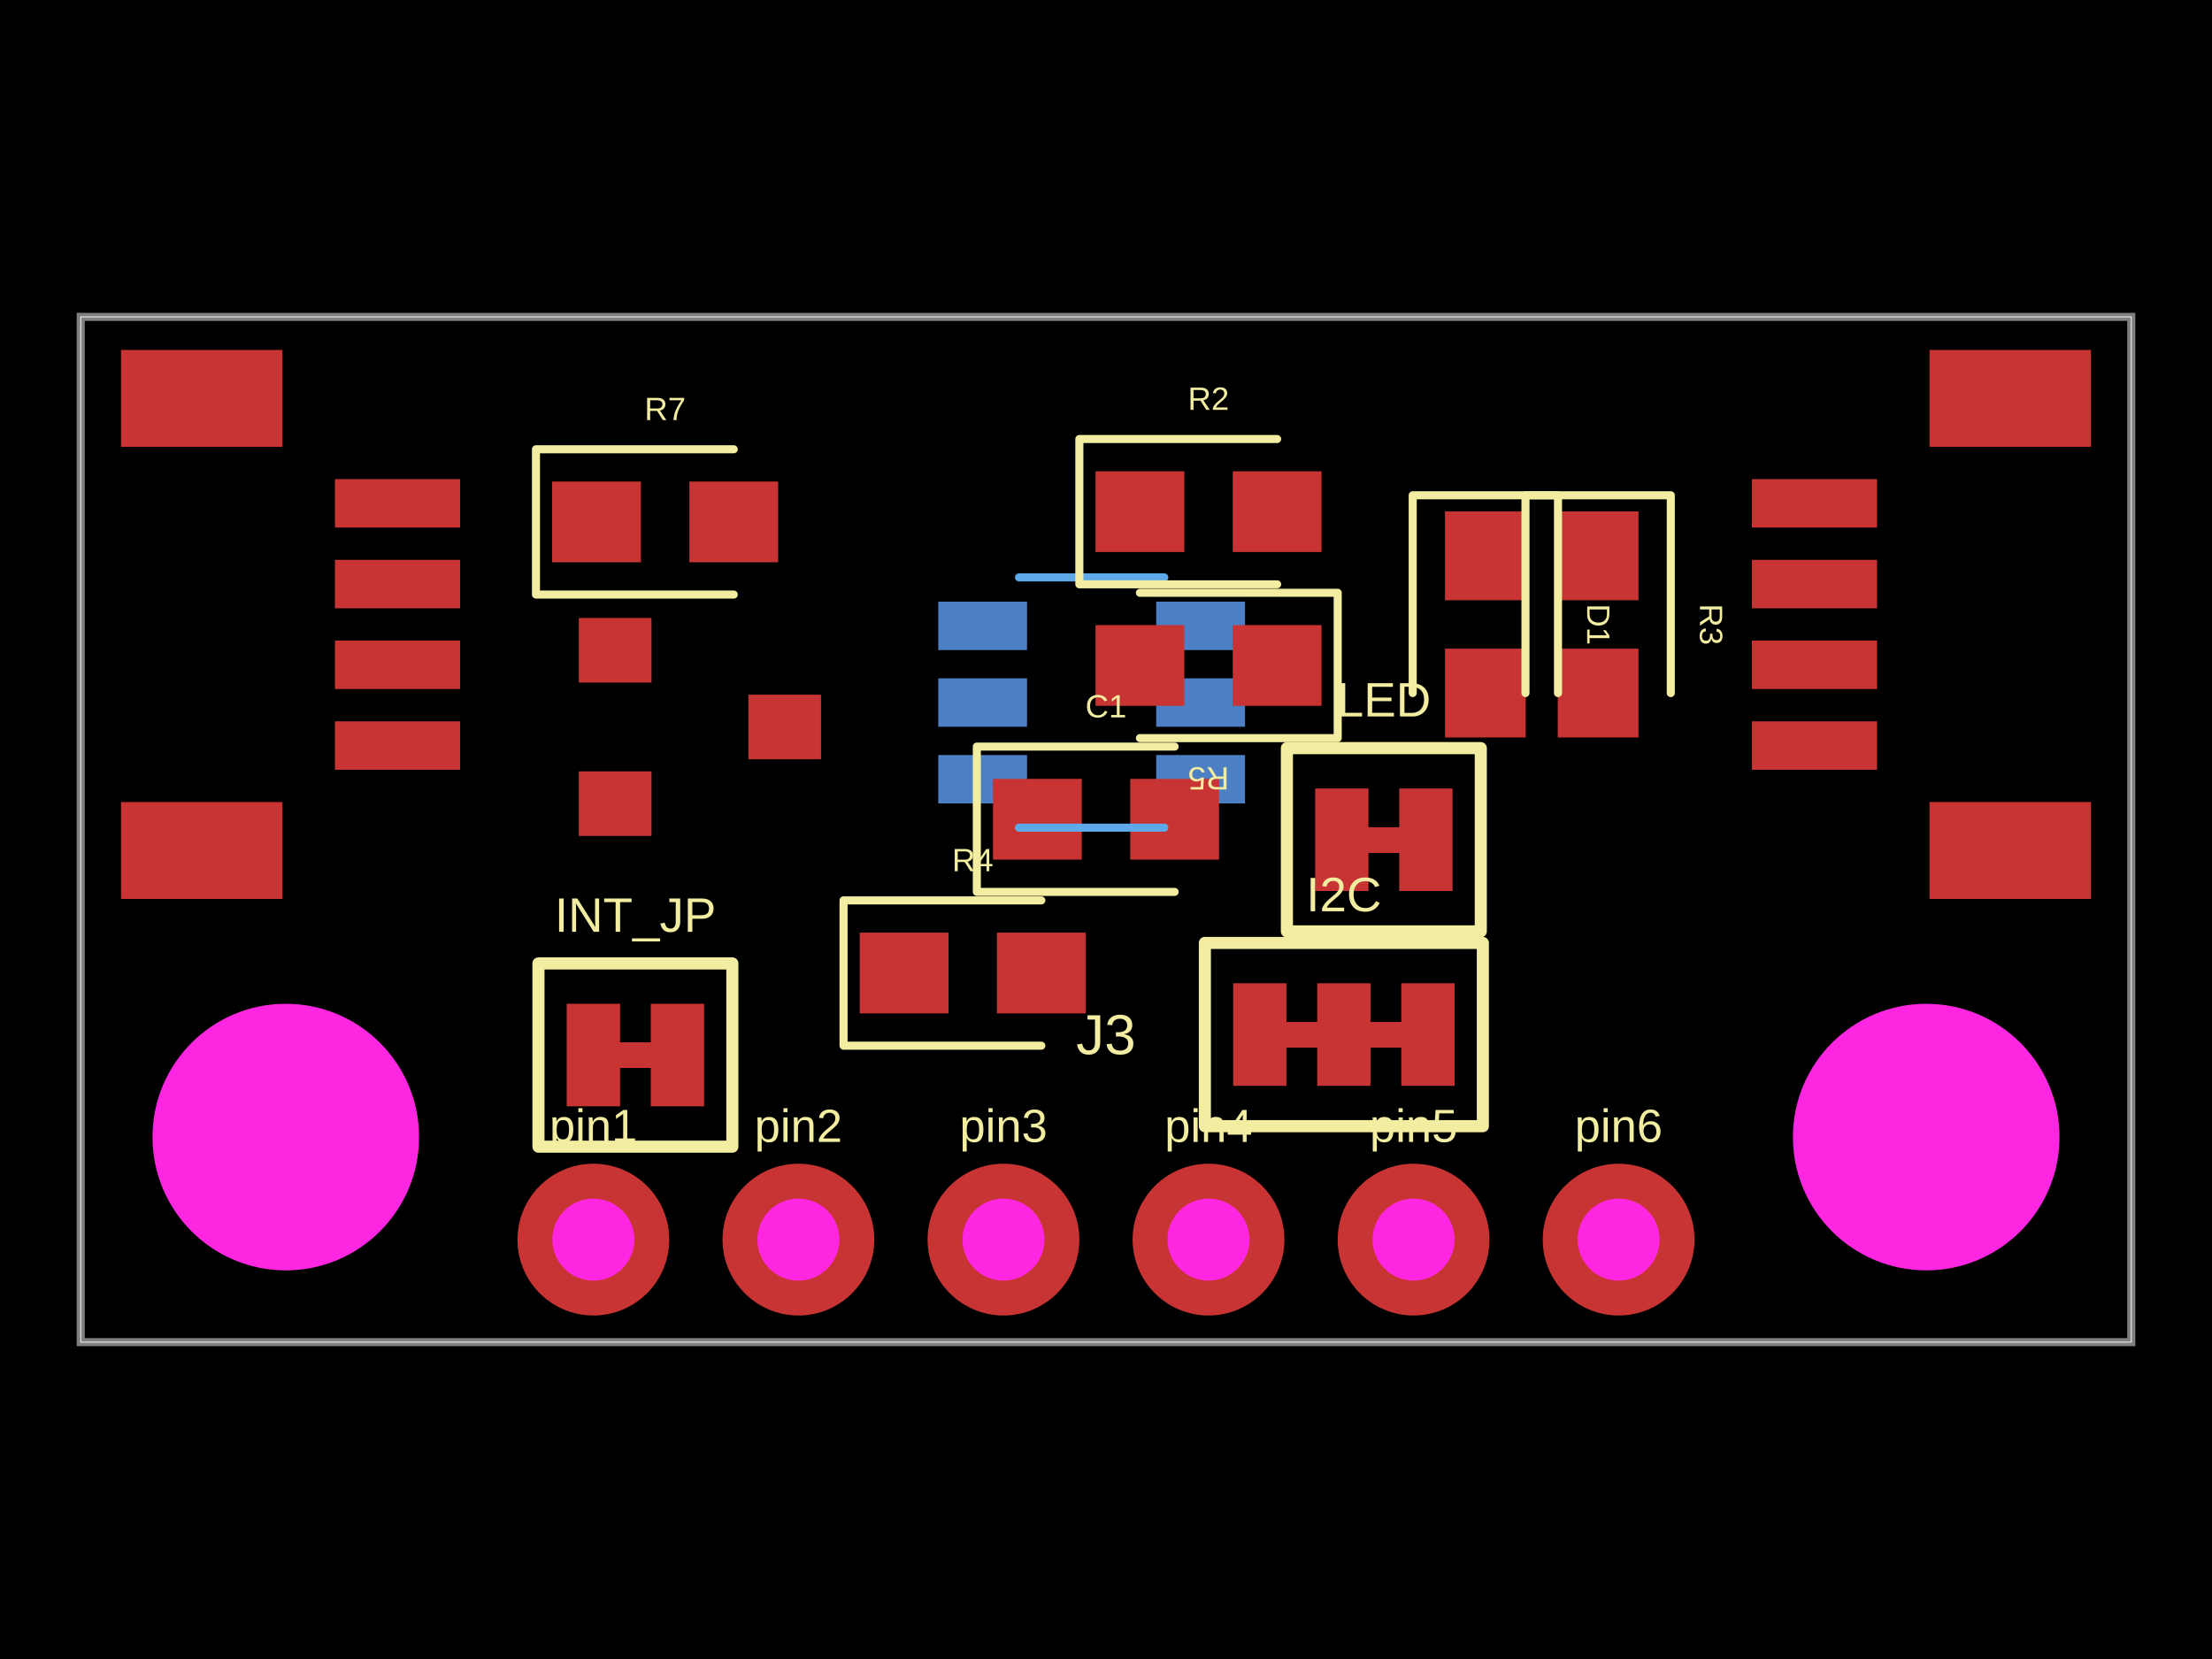
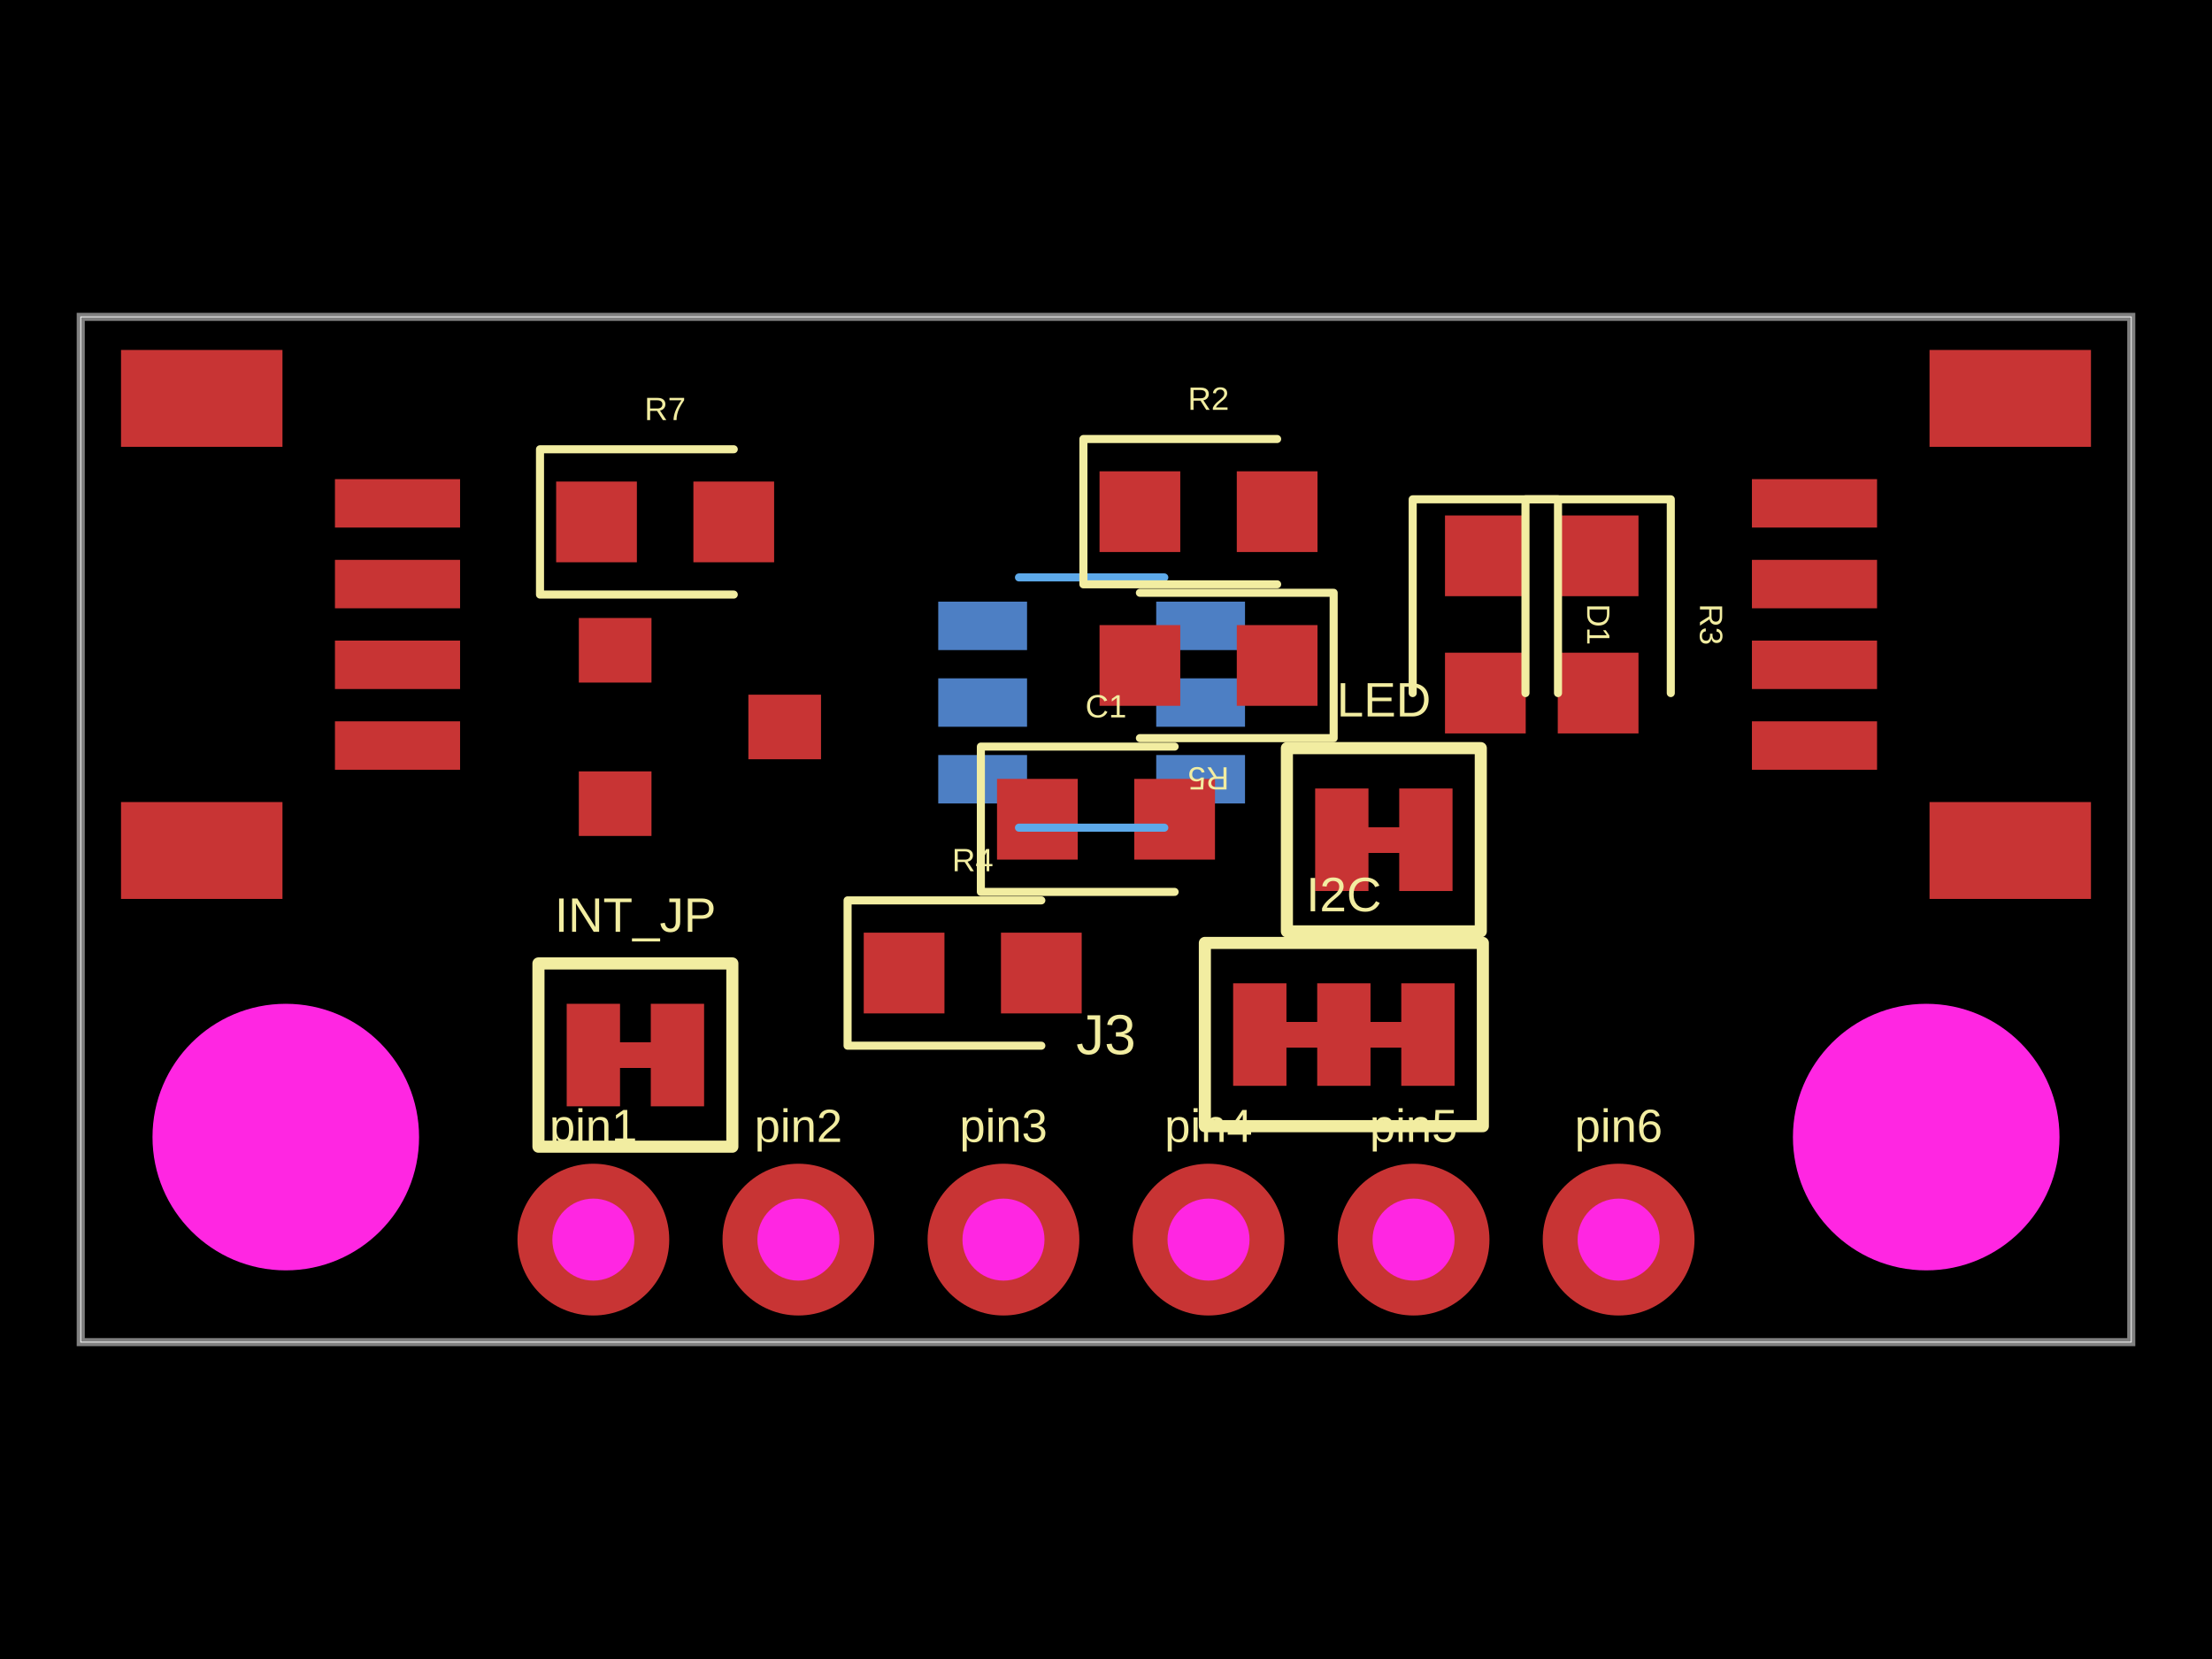
- <svg xmlns="http://www.w3.org/2000/svg" width="800" height="600" data-software-used-string="@tscircuit/core@0.0.555">
+ <svg xmlns="http://www.w3.org/2000/svg" width="800" height="600">
  <style />
  <rect class="boundary" x="0" y="0" fill="#000" width="800" height="600" />
  <rect class="pcb-boundary" fill="none" stroke="#fff" stroke-width="0.3" x="29.197" y="114.599" width="741.606" height="370.803" />
  <path class="pcb-board" d="M 29.197 485.401 L 770.803 485.401 L 770.803 114.599 L 29.197 114.599 Z" fill="none" stroke="rgba(255, 255, 255, 0.5)" stroke-width="2.92" />
-   <rect class="pcb-pad" fill="rgb(77, 127, 196)" x="-16.058" y="-8.759" width="32.117" height="17.518" transform="translate(434.2193 281.8236) rotate(-180)" data-layer="bottom" />
-   <rect class="pcb-pad" fill="rgb(77, 127, 196)" x="-16.058" y="-8.759" width="32.117" height="17.518" transform="translate(434.2193 254.0876) rotate(-180)" data-layer="bottom" />
-   <rect class="pcb-pad" fill="rgb(77, 127, 196)" x="-16.058" y="-8.759" width="32.117" height="17.518" transform="translate(434.2193 226.3515) rotate(-180)" data-layer="bottom" />
-   <rect class="pcb-pad" fill="rgb(77, 127, 196)" x="-16.058" y="-8.759" width="32.117" height="17.518" transform="translate(355.3866 226.3515) rotate(-180)" data-layer="bottom" />
-   <rect class="pcb-pad" fill="rgb(77, 127, 196)" x="-16.058" y="-8.759" width="32.117" height="17.518" transform="translate(355.3866 254.0876) rotate(-180)" data-layer="bottom" />
-   <rect class="pcb-pad" fill="rgb(77, 127, 196)" x="-16.058" y="-8.759" width="32.117" height="17.518" transform="translate(355.3866 281.8236) rotate(-180)" data-layer="bottom" />
+   <rect class="pcb-pad" fill="rgb(200, 52, 52)" x="201.139" y="174.161" width="29.197" height="29.197" />
+   <rect class="pcb-pad" fill="rgb(200, 52, 52)" x="250.774" y="174.161" width="29.197" height="29.197" />
+   <rect class="pcb-pad" fill="rgb(200, 52, 52)" x="209.343" y="223.504" width="26.277" height="23.358" />
+   <rect class="pcb-pad" fill="rgb(200, 52, 52)" x="209.343" y="278.978" width="26.277" height="23.358" />
+   <rect class="pcb-pad" fill="rgb(200, 52, 52)" x="270.657" y="251.241" width="26.277" height="23.358" />
+   <rect class="pcb-pad" fill="rgb(77, 127, 196)" x="-16.058" y="-8.759" width="32.117" height="17.518" transform="translate(434.2193 281.8236) rotate(-180)" />
+   <rect class="pcb-pad" fill="rgb(77, 127, 196)" x="-16.058" y="-8.759" width="32.117" height="17.518" transform="translate(434.2193 254.0876) rotate(-180)" />
+   <rect class="pcb-pad" fill="rgb(77, 127, 196)" x="-16.058" y="-8.759" width="32.117" height="17.518" transform="translate(434.2193 226.3515) rotate(-180)" />
+   <rect class="pcb-pad" fill="rgb(77, 127, 196)" x="-16.058" y="-8.759" width="32.117" height="17.518" transform="translate(355.3866 226.3515) rotate(-180)" />
+   <rect class="pcb-pad" fill="rgb(77, 127, 196)" x="-16.058" y="-8.759" width="32.117" height="17.518" transform="translate(355.3866 254.0876) rotate(-180)" />
+   <rect class="pcb-pad" fill="rgb(77, 127, 196)" x="-16.058" y="-8.759" width="32.117" height="17.518" transform="translate(355.3866 281.8236) rotate(-180)" />
+   <rect class="pcb-pad" fill="rgb(200, 52, 52)" x="360.584" y="281.693" width="29.197" height="29.197" />
+   <rect class="pcb-pad" fill="rgb(200, 52, 52)" x="410.219" y="281.693" width="29.197" height="29.197" />
+   <rect class="pcb-pad" fill="rgb(200, 52, 52)" x="445.98" y="355.62" width="19.282" height="37.08" />
+   <rect class="pcb-pad" fill="rgb(200, 52, 52)" x="476.385" y="355.62" width="19.282" height="37.08" />
+   <rect class="pcb-pad" fill="rgb(200, 52, 52)" x="506.791" y="355.62" width="19.282" height="37.08" />
+   <rect class="pcb-pad" fill="rgb(200, 52, 52)" x="397.664" y="170.453" width="29.197" height="29.197" />
+   <rect class="pcb-pad" fill="rgb(200, 52, 52)" x="447.299" y="170.453" width="29.197" height="29.197" />
+   <rect class="pcb-pad" fill="rgb(200, 52, 52)" x="-14.599" y="-14.599" width="29.197" height="29.197" transform="translate(461.8978 240.6715) rotate(-180)" />
+   <rect class="pcb-pad" fill="rgb(200, 52, 52)" x="-14.599" y="-14.599" width="29.197" height="29.197" transform="translate(412.2628 240.6715) rotate(-180)" />
+   <rect class="pcb-pad" fill="rgb(200, 52, 52)" x="121.139" y="260.876" width="45.255" height="17.518" />
+   <rect class="pcb-pad" fill="rgb(200, 52, 52)" x="121.139" y="231.679" width="45.255" height="17.518" />
+   <rect class="pcb-pad" fill="rgb(200, 52, 52)" x="121.139" y="202.482" width="45.255" height="17.518" />
+   <rect class="pcb-pad" fill="rgb(200, 52, 52)" x="121.139" y="173.285" width="45.255" height="17.518" />
+   <rect class="pcb-pad" fill="rgb(200, 52, 52)" x="43.766" y="290.073" width="58.394" height="35.036" />
+   <rect class="pcb-pad" fill="rgb(200, 52, 52)" x="43.766" y="126.569" width="58.394" height="35.036" />
+   <rect class="pcb-pad" fill="rgb(200, 52, 52)" x="633.606" y="173.285" width="45.255" height="17.518" />
+   <rect class="pcb-pad" fill="rgb(200, 52, 52)" x="633.606" y="202.482" width="45.255" height="17.518" />
+   <rect class="pcb-pad" fill="rgb(200, 52, 52)" x="633.606" y="231.679" width="45.255" height="17.518" />
+   <rect class="pcb-pad" fill="rgb(200, 52, 52)" x="633.606" y="260.876" width="45.255" height="17.518" />
+   <rect class="pcb-pad" fill="rgb(200, 52, 52)" x="697.839" y="126.569" width="58.394" height="35.036" />
+   <rect class="pcb-pad" fill="rgb(200, 52, 52)" x="697.839" y="290.073" width="58.394" height="35.036" />
+   <rect class="pcb-pad" fill="rgb(200, 52, 52)" x="563.387" y="186.423" width="29.197" height="29.197" />
+   <rect class="pcb-pad" fill="rgb(200, 52, 52)" x="563.387" y="236.058" width="29.197" height="29.197" />
+   <rect class="pcb-pad" fill="rgb(200, 52, 52)" x="522.599" y="186.423" width="29.197" height="29.197" />
+   <rect class="pcb-pad" fill="rgb(200, 52, 52)" x="522.599" y="236.058" width="29.197" height="29.197" />
+   <rect class="pcb-pad" fill="rgb(200, 52, 52)" x="475.644" y="285.168" width="19.282" height="37.08" />
+   <rect class="pcb-pad" fill="rgb(200, 52, 52)" x="506.05" y="285.168" width="19.282" height="37.08" />
+   <rect class="pcb-pad" fill="rgb(200, 52, 52)" x="204.958" y="363.036" width="19.282" height="37.08" />
+   <rect class="pcb-pad" fill="rgb(200, 52, 52)" x="235.364" y="363.036" width="19.282" height="37.08" />
+   <rect class="pcb-pad" fill="rgb(200, 52, 52)" x="312.38" y="337.314" width="29.197" height="29.197" />
+   <rect class="pcb-pad" fill="rgb(200, 52, 52)" x="362.015" y="337.314" width="29.197" height="29.197" />
  <path class="pcb-trace" stroke="rgb(200, 52, 52)" fill="none" d="M 465.261 374.161 L 476.385 374.161" stroke-width="9.27" stroke-linecap="round" stroke-linejoin="round" shape-rendering="crispEdges" data-layer="top" />
  <path class="pcb-trace" stroke="rgb(200, 52, 52)" fill="none" d="M 495.667 374.161 L 506.791 374.161" stroke-width="9.27" stroke-linecap="round" stroke-linejoin="round" shape-rendering="crispEdges" data-layer="top" />
  <path class="pcb-trace" stroke="rgb(200, 52, 52)" fill="none" d="M 494.926 303.708 L 506.05 303.708" stroke-width="9.27" stroke-linecap="round" stroke-linejoin="round" shape-rendering="crispEdges" data-layer="top" />
  <path class="pcb-trace" stroke="rgb(200, 52, 52)" fill="none" d="M 224.239 381.577 L 235.364 381.577" stroke-width="9.27" stroke-linecap="round" stroke-linejoin="round" shape-rendering="crispEdges" data-layer="top" />
-   <rect class="pcb-pad" fill="rgb(200, 52, 52)" x="199.679" y="174.161" width="32.117" height="29.197" data-layer="top" />
-   <rect class="pcb-pad" fill="rgb(200, 52, 52)" x="249.314" y="174.161" width="32.117" height="29.197" data-layer="top" />
-   <rect class="pcb-pad" fill="rgb(200, 52, 52)" x="209.343" y="223.504" width="26.277" height="23.358" data-layer="top" />
-   <rect class="pcb-pad" fill="rgb(200, 52, 52)" x="209.343" y="278.978" width="26.277" height="23.358" data-layer="top" />
-   <rect class="pcb-pad" fill="rgb(200, 52, 52)" x="270.657" y="251.241" width="26.277" height="23.358" data-layer="top" />
-   <rect class="pcb-pad" fill="rgb(200, 52, 52)" x="359.124" y="281.693" width="32.117" height="29.197" data-layer="top" />
-   <rect class="pcb-pad" fill="rgb(200, 52, 52)" x="408.759" y="281.693" width="32.117" height="29.197" data-layer="top" />
-   <rect class="pcb-pad" fill="rgb(200, 52, 52)" x="445.98" y="355.62" width="19.282" height="37.08" data-layer="top" />
-   <rect class="pcb-pad" fill="rgb(200, 52, 52)" x="476.385" y="355.62" width="19.282" height="37.08" data-layer="top" />
-   <rect class="pcb-pad" fill="rgb(200, 52, 52)" x="506.791" y="355.62" width="19.282" height="37.08" data-layer="top" />
-   <rect class="pcb-pad" fill="rgb(200, 52, 52)" x="396.204" y="170.453" width="32.117" height="29.197" data-layer="top" />
-   <rect class="pcb-pad" fill="rgb(200, 52, 52)" x="445.839" y="170.453" width="32.117" height="29.197" data-layer="top" />
-   <rect class="pcb-pad" fill="rgb(200, 52, 52)" x="-16.058" y="-14.599" width="32.117" height="29.197" transform="translate(461.8978 240.6715) rotate(-180)" data-layer="top" />
-   <rect class="pcb-pad" fill="rgb(200, 52, 52)" x="-16.058" y="-14.599" width="32.117" height="29.197" transform="translate(412.2628 240.6715) rotate(-180)" data-layer="top" />
-   <rect class="pcb-pad" fill="rgb(200, 52, 52)" x="121.139" y="260.876" width="45.255" height="17.518" data-layer="top" />
-   <rect class="pcb-pad" fill="rgb(200, 52, 52)" x="121.139" y="231.679" width="45.255" height="17.518" data-layer="top" />
-   <rect class="pcb-pad" fill="rgb(200, 52, 52)" x="121.139" y="202.482" width="45.255" height="17.518" data-layer="top" />
-   <rect class="pcb-pad" fill="rgb(200, 52, 52)" x="121.139" y="173.285" width="45.255" height="17.518" data-layer="top" />
-   <rect class="pcb-pad" fill="rgb(200, 52, 52)" x="43.766" y="290.073" width="58.394" height="35.036" data-layer="top" />
-   <rect class="pcb-pad" fill="rgb(200, 52, 52)" x="43.766" y="126.569" width="58.394" height="35.036" data-layer="top" />
-   <rect class="pcb-pad" fill="rgb(200, 52, 52)" x="633.606" y="173.285" width="45.255" height="17.518" data-layer="top" />
-   <rect class="pcb-pad" fill="rgb(200, 52, 52)" x="633.606" y="202.482" width="45.255" height="17.518" data-layer="top" />
-   <rect class="pcb-pad" fill="rgb(200, 52, 52)" x="633.606" y="231.679" width="45.255" height="17.518" data-layer="top" />
-   <rect class="pcb-pad" fill="rgb(200, 52, 52)" x="633.606" y="260.876" width="45.255" height="17.518" data-layer="top" />
-   <rect class="pcb-pad" fill="rgb(200, 52, 52)" x="697.839" y="126.569" width="58.394" height="35.036" data-layer="top" />
-   <rect class="pcb-pad" fill="rgb(200, 52, 52)" x="697.839" y="290.073" width="58.394" height="35.036" data-layer="top" />
-   <rect class="pcb-pad" fill="rgb(200, 52, 52)" x="563.387" y="184.964" width="29.197" height="32.117" data-layer="top" />
-   <rect class="pcb-pad" fill="rgb(200, 52, 52)" x="563.387" y="234.599" width="29.197" height="32.117" data-layer="top" />
-   <rect class="pcb-pad" fill="rgb(200, 52, 52)" x="522.599" y="184.964" width="29.197" height="32.117" data-layer="top" />
-   <rect class="pcb-pad" fill="rgb(200, 52, 52)" x="522.599" y="234.599" width="29.197" height="32.117" data-layer="top" />
-   <rect class="pcb-pad" fill="rgb(200, 52, 52)" x="475.644" y="285.168" width="19.282" height="37.08" data-layer="top" />
-   <rect class="pcb-pad" fill="rgb(200, 52, 52)" x="506.05" y="285.168" width="19.282" height="37.08" data-layer="top" />
-   <rect class="pcb-pad" fill="rgb(200, 52, 52)" x="204.958" y="363.036" width="19.282" height="37.08" data-layer="top" />
-   <rect class="pcb-pad" fill="rgb(200, 52, 52)" x="235.364" y="363.036" width="19.282" height="37.08" data-layer="top" />
-   <rect class="pcb-pad" fill="rgb(200, 52, 52)" x="310.92" y="337.314" width="32.117" height="29.197" data-layer="top" />
-   <rect class="pcb-pad" fill="rgb(200, 52, 52)" x="360.555" y="337.314" width="32.117" height="29.197" data-layer="top" />
-   <path class="pcb-silkscreen pcb-silkscreen-top" d="M 265.372 162.482 L 193.839 162.482 L 193.839 215.036 L 265.372 215.036" fill="none" stroke="#f2eda1" stroke-width="2.92" stroke-linecap="round" stroke-linejoin="round" data-pcb-component-id="pcb_component_0" data-pcb-silkscreen-path-id="pcb_silkscreen_path_0" />
+   <path class="pcb-silkscreen pcb-silkscreen-top" d="M 265.372 162.482 L 195.299 162.482 L 195.299 215.036 L 265.372 215.036" fill="none" stroke="#f2eda1" stroke-width="2.92" stroke-linecap="round" stroke-linejoin="round" data-pcb-component-id="pcb_component_0" data-pcb-silkscreen-path-id="pcb_silkscreen_path_0" />
  <path class="pcb-silkscreen pcb-silkscreen-bottom" d="M 368.526 299.34 L 421.081 299.34" fill="none" stroke="#5da9e9" stroke-width="2.92" stroke-linecap="round" stroke-linejoin="round" data-pcb-component-id="null" data-pcb-silkscreen-path-id="pcb_silkscreen_path_1" />
  <path class="pcb-silkscreen pcb-silkscreen-bottom" d="M 368.526 208.829 L 421.081 208.829" fill="none" stroke="#5da9e9" stroke-width="2.92" stroke-linecap="round" stroke-linejoin="round" data-pcb-component-id="null" data-pcb-silkscreen-path-id="pcb_silkscreen_path_2" />
-   <path class="pcb-silkscreen pcb-silkscreen-top" d="M 424.818 270.015 L 353.285 270.015 L 353.285 322.569 L 424.818 322.569" fill="none" stroke="#f2eda1" stroke-width="2.92" stroke-linecap="round" stroke-linejoin="round" data-pcb-component-id="pcb_component_3" data-pcb-silkscreen-path-id="pcb_silkscreen_path_3" />
+   <path class="pcb-silkscreen pcb-silkscreen-top" d="M 424.818 270.015 L 354.745 270.015 L 354.745 322.569 L 424.818 322.569" fill="none" stroke="#f2eda1" stroke-width="2.92" stroke-linecap="round" stroke-linejoin="round" data-pcb-component-id="pcb_component_3" data-pcb-silkscreen-path-id="pcb_silkscreen_path_3" />
  <path class="pcb-silkscreen pcb-silkscreen-top" d="M 435.761 407.299 L 536.292 407.299 L 536.292 341.022 L 435.761 341.022 L 435.761 407.299 Z" fill="none" stroke="#f2eda1" stroke-width="4.38" stroke-linecap="round" stroke-linejoin="round" data-pcb-component-id="pcb_component_4" data-pcb-silkscreen-path-id="pcb_silkscreen_path_4" />
-   <path class="pcb-silkscreen pcb-silkscreen-top" d="M 461.898 158.774 L 390.365 158.774 L 390.365 211.328 L 461.898 211.328" fill="none" stroke="#f2eda1" stroke-width="2.92" stroke-linecap="round" stroke-linejoin="round" data-pcb-component-id="pcb_component_5" data-pcb-silkscreen-path-id="pcb_silkscreen_path_5" />
-   <path class="pcb-silkscreen pcb-silkscreen-top" d="M 412.263 266.949 L 483.796 266.949 L 483.796 214.394 L 412.263 214.394" fill="none" stroke="#f2eda1" stroke-width="2.92" stroke-linecap="round" stroke-linejoin="round" data-pcb-component-id="pcb_component_6" data-pcb-silkscreen-path-id="pcb_silkscreen_path_6" />
-   <path class="pcb-silkscreen pcb-silkscreen-top" d="M 604.263 250.657 L 604.263 179.124 L 551.708 179.124 L 551.708 250.657" fill="none" stroke="#f2eda1" stroke-width="2.92" stroke-linecap="round" stroke-linejoin="round" data-pcb-component-id="pcb_component_10" data-pcb-silkscreen-path-id="pcb_silkscreen_path_7" />
-   <path class="pcb-silkscreen pcb-silkscreen-top" d="M 563.474 250.657 L 563.474 179.124 L 510.92 179.124 L 510.92 250.657" fill="none" stroke="#f2eda1" stroke-width="2.92" stroke-linecap="round" stroke-linejoin="round" data-pcb-component-id="pcb_component_11" data-pcb-silkscreen-path-id="pcb_silkscreen_path_8" />
+   <path class="pcb-silkscreen pcb-silkscreen-top" d="M 461.898 158.774 L 391.825 158.774 L 391.825 211.328 L 461.898 211.328" fill="none" stroke="#f2eda1" stroke-width="2.92" stroke-linecap="round" stroke-linejoin="round" data-pcb-component-id="pcb_component_5" data-pcb-silkscreen-path-id="pcb_silkscreen_path_5" />
+   <path class="pcb-silkscreen pcb-silkscreen-top" d="M 412.263 266.949 L 482.336 266.949 L 482.336 214.394 L 412.263 214.394" fill="none" stroke="#f2eda1" stroke-width="2.92" stroke-linecap="round" stroke-linejoin="round" data-pcb-component-id="pcb_component_6" data-pcb-silkscreen-path-id="pcb_silkscreen_path_6" />
+   <path class="pcb-silkscreen pcb-silkscreen-top" d="M 604.263 250.657 L 604.263 180.584 L 551.708 180.584 L 551.708 250.657" fill="none" stroke="#f2eda1" stroke-width="2.92" stroke-linecap="round" stroke-linejoin="round" data-pcb-component-id="pcb_component_10" data-pcb-silkscreen-path-id="pcb_silkscreen_path_7" />
+   <path class="pcb-silkscreen pcb-silkscreen-top" d="M 563.474 250.657 L 563.474 180.584 L 510.92 180.584 L 510.92 250.657" fill="none" stroke="#f2eda1" stroke-width="2.92" stroke-linecap="round" stroke-linejoin="round" data-pcb-component-id="pcb_component_11" data-pcb-silkscreen-path-id="pcb_silkscreen_path_8" />
  <path class="pcb-silkscreen pcb-silkscreen-top" d="M 465.425 336.847 L 535.55 336.847 L 535.55 270.569 L 465.425 270.569 L 465.425 336.847 Z" fill="none" stroke="#f2eda1" stroke-width="4.38" stroke-linecap="round" stroke-linejoin="round" data-pcb-component-id="pcb_component_12" data-pcb-silkscreen-path-id="pcb_silkscreen_path_9" />
  <path class="pcb-silkscreen pcb-silkscreen-top" d="M 194.739 414.715 L 264.864 414.715 L 264.864 348.438 L 194.739 348.438 L 194.739 414.715 Z" fill="none" stroke="#f2eda1" stroke-width="4.38" stroke-linecap="round" stroke-linejoin="round" data-pcb-component-id="pcb_component_13" data-pcb-silkscreen-path-id="pcb_silkscreen_path_10" />
-   <path class="pcb-silkscreen pcb-silkscreen-top" d="M 376.613 325.635 L 305.08 325.635 L 305.08 378.19 L 376.613 378.19" fill="none" stroke="#f2eda1" stroke-width="2.92" stroke-linecap="round" stroke-linejoin="round" data-pcb-component-id="pcb_component_14" data-pcb-silkscreen-path-id="pcb_silkscreen_path_11" />
+   <path class="pcb-silkscreen pcb-silkscreen-top" d="M 376.613 325.635 L 306.54 325.635 L 306.54 378.19 L 376.613 378.19" fill="none" stroke="#f2eda1" stroke-width="2.92" stroke-linecap="round" stroke-linejoin="round" data-pcb-component-id="pcb_component_14" data-pcb-silkscreen-path-id="pcb_silkscreen_path_11" />
  <text x="0" y="0" dx="0" dy="0" fill="#f2eda1" font-family="Arial, sans-serif" font-size="11.679" text-anchor="middle" dominant-baseline="central" transform="matrix(1,0,0,1,240.5547,147.8832)" class="pcb-silkscreen-text pcb-silkscreen-top" data-pcb-silkscreen-text-id="pcb_component_0" stroke="none">R7</text>
  <text x="0" y="0" dx="0" dy="0" fill="#f2eda1" font-family="Arial, sans-serif" font-size="11.679" text-anchor="middle" dominant-baseline="central" transform="matrix(1,0,0,1,400,255.4161)" class="pcb-silkscreen-text pcb-silkscreen-top" data-pcb-silkscreen-text-id="pcb_component_3" stroke="none">C1</text>
  <text x="0" y="0" dx="0" dy="0" fill="#f2eda1" font-family="Arial, sans-serif" font-size="17.518" text-anchor="middle" dominant-baseline="central" transform="matrix(1,0,0,1,486.0263,323.5036)" class="pcb-silkscreen-text pcb-silkscreen-top" data-pcb-silkscreen-text-id="pcb_component_4" stroke="none">I2C</text>
  <text x="0" y="0" dx="0" dy="0" fill="#f2eda1" font-family="Arial, sans-serif" font-size="11.679" text-anchor="middle" dominant-baseline="central" transform="matrix(1,0,0,1,437.0803,144.1752)" class="pcb-silkscreen-text pcb-silkscreen-top" data-pcb-silkscreen-text-id="pcb_component_5" stroke="none">R2</text>
  <text x="0" y="0" dx="0" dy="0" fill="#f2eda1" font-family="Arial, sans-serif" font-size="11.679" text-anchor="middle" dominant-baseline="central" transform="matrix(-1,1.2246467991473532e-16,-1.2246467991473532e-16,-1,437.0803,281.5474)" class="pcb-silkscreen-text pcb-silkscreen-top" data-pcb-silkscreen-text-id="pcb_component_6" stroke="none">R5</text>
  <text x="0" y="0" dx="0" dy="0" fill="#f2eda1" font-family="Arial, sans-serif" font-size="16.818" text-anchor="middle" dominant-baseline="central" transform="matrix(1,0,0,1,214.5985,407.1533)" class="pcb-silkscreen-text pcb-silkscreen-top" data-pcb-silkscreen-text-id="pcb_component_7" stroke="none">pin1</text>
  <text x="0" y="0" dx="0" dy="0" fill="#f2eda1" font-family="Arial, sans-serif" font-size="16.818" text-anchor="middle" dominant-baseline="central" transform="matrix(1,0,0,1,288.7591,407.1533)" class="pcb-silkscreen-text pcb-silkscreen-top" data-pcb-silkscreen-text-id="pcb_component_7" stroke="none">pin2</text>
  <text x="0" y="0" dx="0" dy="0" fill="#f2eda1" font-family="Arial, sans-serif" font-size="16.818" text-anchor="middle" dominant-baseline="central" transform="matrix(1,0,0,1,362.9197,407.1533)" class="pcb-silkscreen-text pcb-silkscreen-top" data-pcb-silkscreen-text-id="pcb_component_7" stroke="none">pin3</text>
  <text x="0" y="0" dx="0" dy="0" fill="#f2eda1" font-family="Arial, sans-serif" font-size="16.818" text-anchor="middle" dominant-baseline="central" transform="matrix(1,0,0,1,437.0803,407.1533)" class="pcb-silkscreen-text pcb-silkscreen-top" data-pcb-silkscreen-text-id="pcb_component_7" stroke="none">pin4</text>
  <text x="0" y="0" dx="0" dy="0" fill="#f2eda1" font-family="Arial, sans-serif" font-size="16.818" text-anchor="middle" dominant-baseline="central" transform="matrix(1,0,0,1,511.2409,407.1533)" class="pcb-silkscreen-text pcb-silkscreen-top" data-pcb-silkscreen-text-id="pcb_component_7" stroke="none">pin5</text>
  <text x="0" y="0" dx="0" dy="0" fill="#f2eda1" font-family="Arial, sans-serif" font-size="16.818" text-anchor="middle" dominant-baseline="central" transform="matrix(1,0,0,1,585.4015,407.1533)" class="pcb-silkscreen-text pcb-silkscreen-top" data-pcb-silkscreen-text-id="pcb_component_7" stroke="none">pin6</text>
  <text x="0" y="0" dx="0" dy="0" fill="#f2eda1" font-family="Arial, sans-serif" font-size="20.438" text-anchor="middle" dominant-baseline="central" transform="matrix(1,0,0,1,400,374.1606)" class="pcb-silkscreen-text pcb-silkscreen-top" data-pcb-silkscreen-text-id="pcb_component_7" stroke="none">J3</text>
  <text x="0" y="0" dx="0" dy="0" fill="#f2eda1" font-family="Arial, sans-serif" font-size="11.679" text-anchor="middle" dominant-baseline="central" transform="matrix(6.123233995736766e-17,1,-1,6.123233995736766e-17,618.8613,225.8394)" class="pcb-silkscreen-text pcb-silkscreen-top" data-pcb-silkscreen-text-id="pcb_component_10" stroke="none">R3</text>
  <text x="0" y="0" dx="0" dy="0" fill="#f2eda1" font-family="Arial, sans-serif" font-size="11.679" text-anchor="middle" dominant-baseline="central" transform="matrix(6.123233995736766e-17,1,-1,6.123233995736766e-17,578.073,225.8394)" class="pcb-silkscreen-text pcb-silkscreen-top" data-pcb-silkscreen-text-id="pcb_component_11" stroke="none">D1</text>
  <text x="0" y="0" dx="0" dy="0" fill="#f2eda1" font-family="Arial, sans-serif" font-size="17.518" text-anchor="middle" dominant-baseline="central" transform="matrix(1,0,0,1,500.4876,253.0511)" class="pcb-silkscreen-text pcb-silkscreen-top" data-pcb-silkscreen-text-id="pcb_component_12" stroke="none">LED</text>
  <text x="0" y="0" dx="0" dy="0" fill="#f2eda1" font-family="Arial, sans-serif" font-size="17.518" text-anchor="middle" dominant-baseline="central" transform="matrix(1,0,0,1,229.8015,330.9197)" class="pcb-silkscreen-text pcb-silkscreen-top" data-pcb-silkscreen-text-id="pcb_component_13" stroke="none">INT_JP</text>
  <text x="0" y="0" dx="0" dy="0" fill="#f2eda1" font-family="Arial, sans-serif" font-size="11.679" text-anchor="middle" dominant-baseline="central" transform="matrix(1,0,0,1,351.7956,311.0365)" class="pcb-silkscreen-text pcb-silkscreen-top" data-pcb-silkscreen-text-id="pcb_component_14" stroke="none">R4</text>
  <g>
    <circle class="pcb-hole-outer" fill="rgb(200, 52, 52)" cx="214.599" cy="448.321" r="27.445" />
    <circle class="pcb-hole-inner" fill="#FF26E2" cx="214.599" cy="448.321" r="14.832" />
  </g>
  <g>
    <circle class="pcb-hole-outer" fill="rgb(200, 52, 52)" cx="288.759" cy="448.321" r="27.445" />
    <circle class="pcb-hole-inner" fill="#FF26E2" cx="288.759" cy="448.321" r="14.832" />
  </g>
  <g>
    <circle class="pcb-hole-outer" fill="rgb(200, 52, 52)" cx="362.92" cy="448.321" r="27.445" />
    <circle class="pcb-hole-inner" fill="#FF26E2" cx="362.92" cy="448.321" r="14.832" />
  </g>
  <g>
    <circle class="pcb-hole-outer" fill="rgb(200, 52, 52)" cx="437.08" cy="448.321" r="27.445" />
    <circle class="pcb-hole-inner" fill="#FF26E2" cx="437.08" cy="448.321" r="14.832" />
  </g>
  <g>
    <circle class="pcb-hole-outer" fill="rgb(200, 52, 52)" cx="511.241" cy="448.321" r="27.445" />
    <circle class="pcb-hole-inner" fill="#FF26E2" cx="511.241" cy="448.321" r="14.832" />
  </g>
  <g>
    <circle class="pcb-hole-outer" fill="rgb(200, 52, 52)" cx="585.401" cy="448.321" r="27.445" />
    <circle class="pcb-hole-inner" fill="#FF26E2" cx="585.401" cy="448.321" r="14.832" />
  </g>
  <circle class="pcb-hole" cx="696.642" cy="411.241" r="48.204" fill="#FF26E2" />
  <circle class="pcb-hole" cx="103.358" cy="411.241" r="48.204" fill="#FF26E2" />
</svg>
